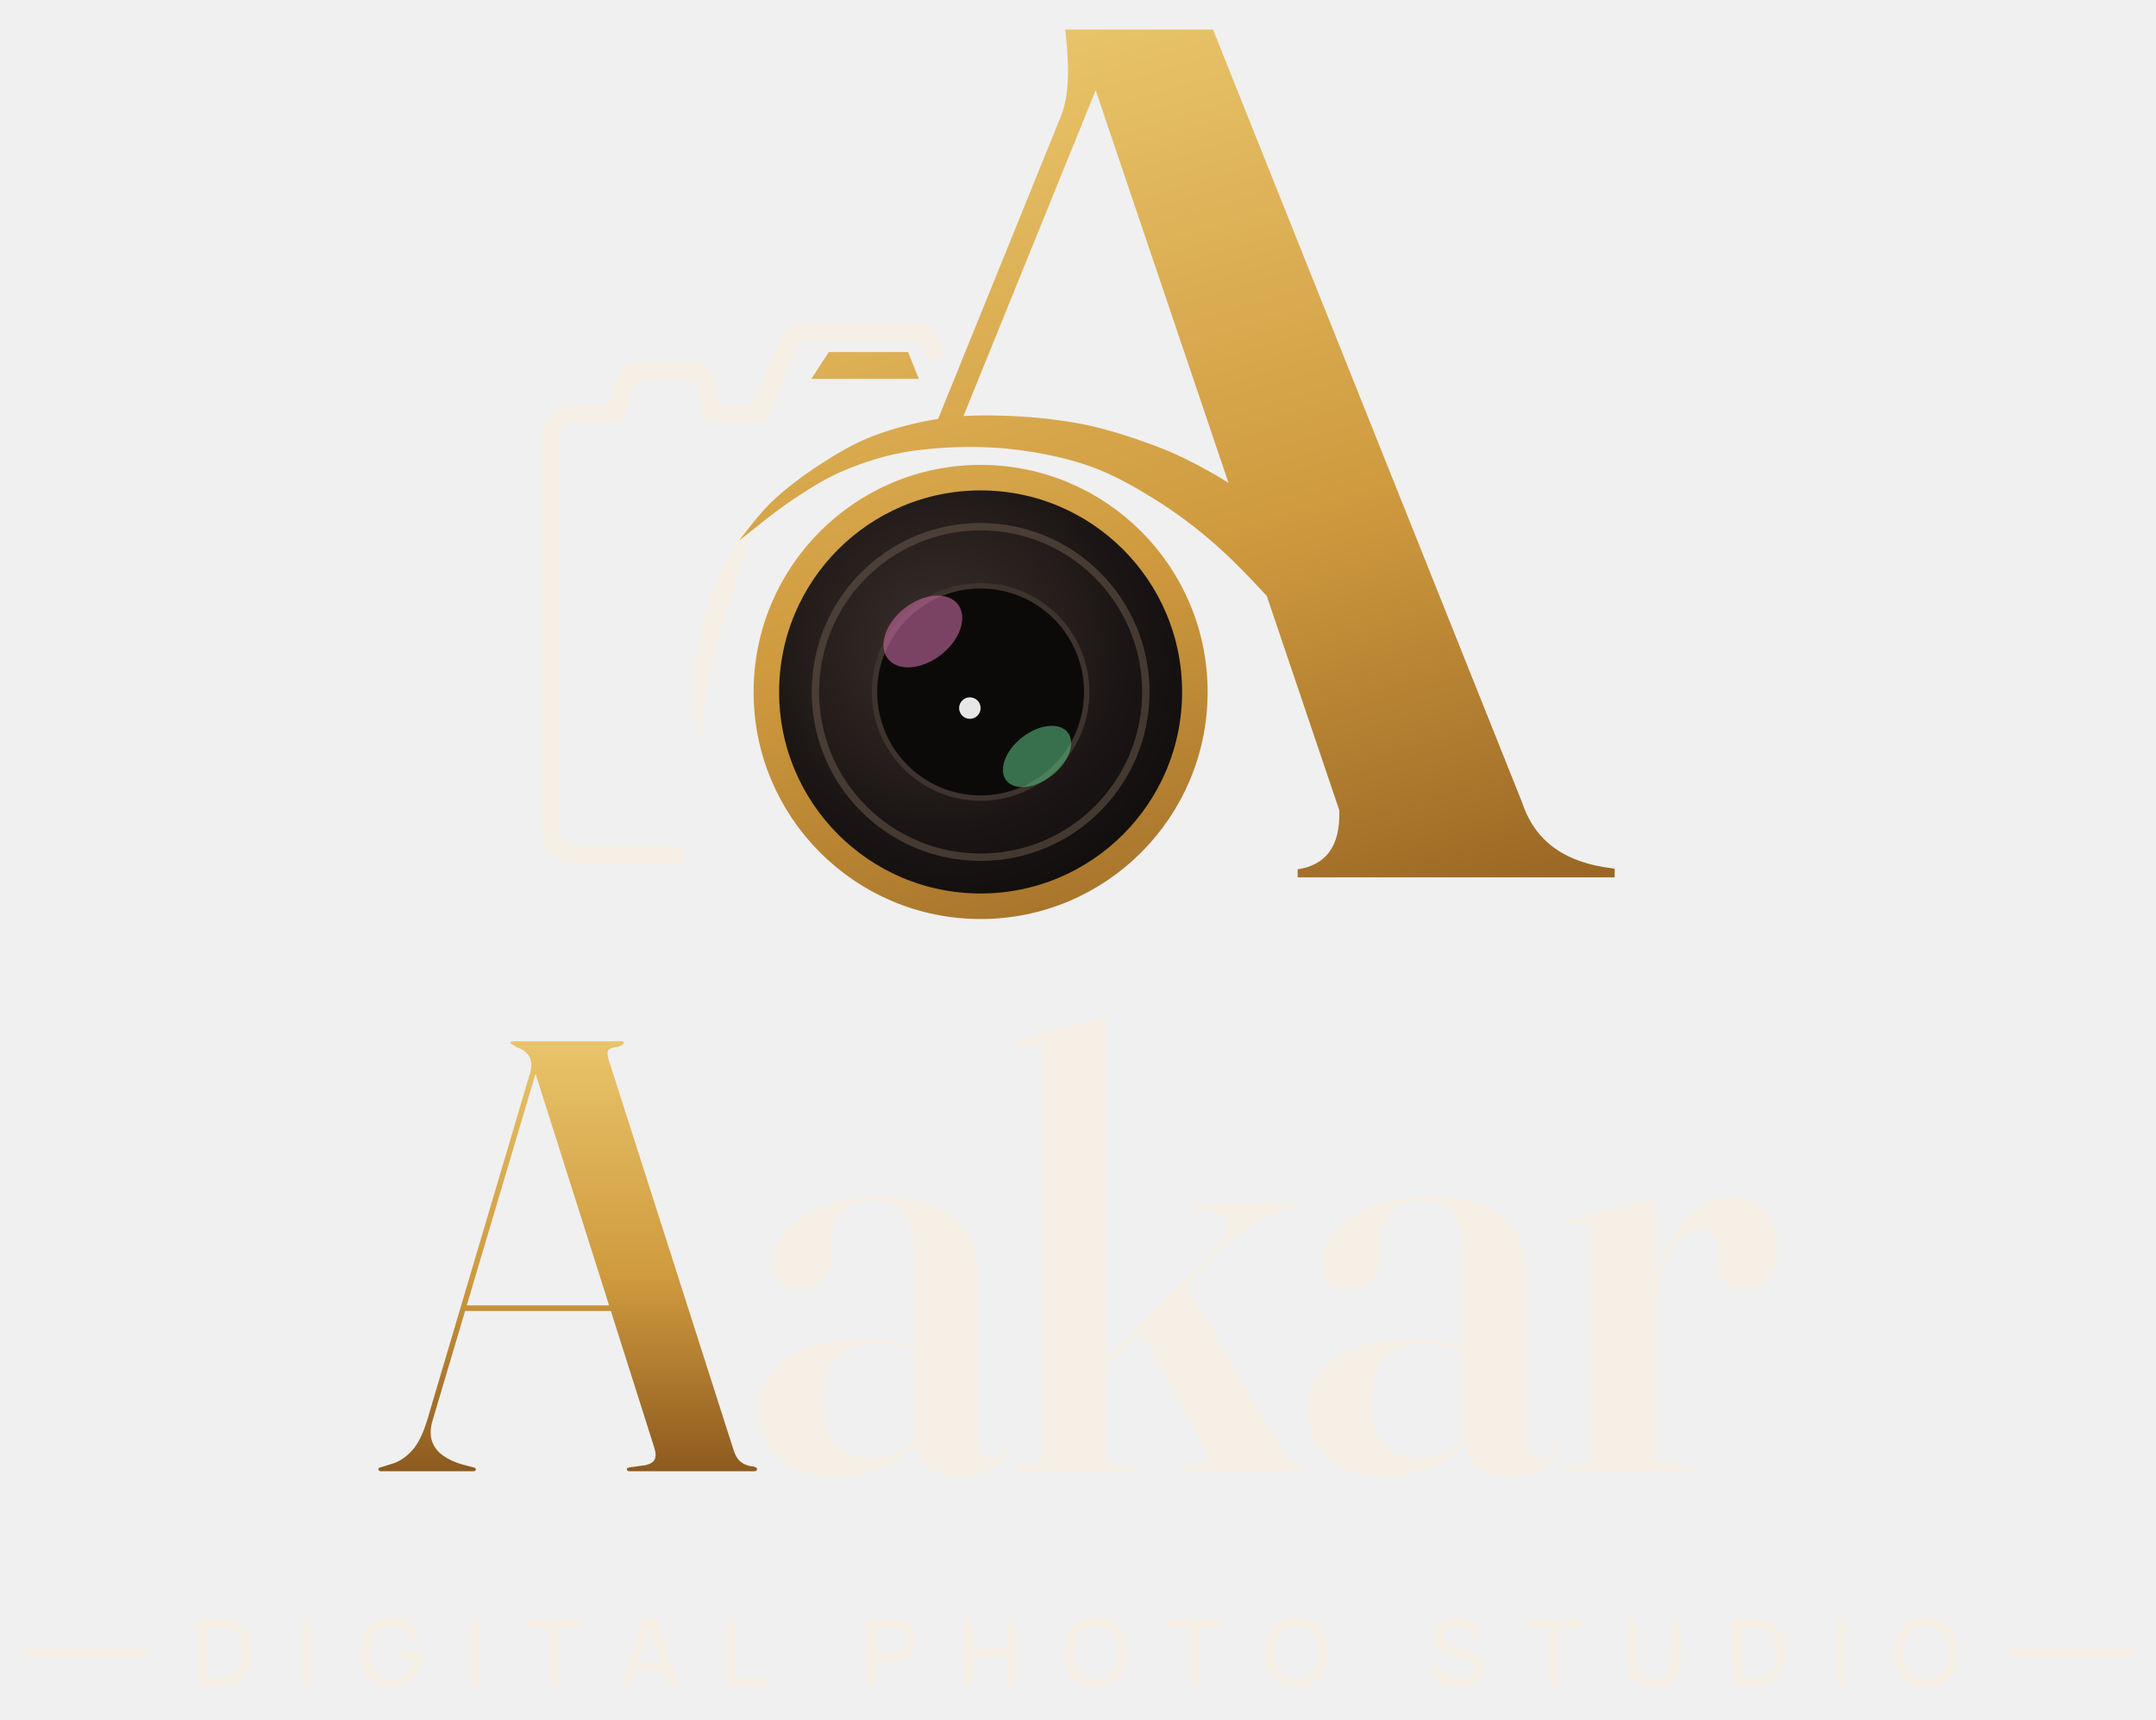
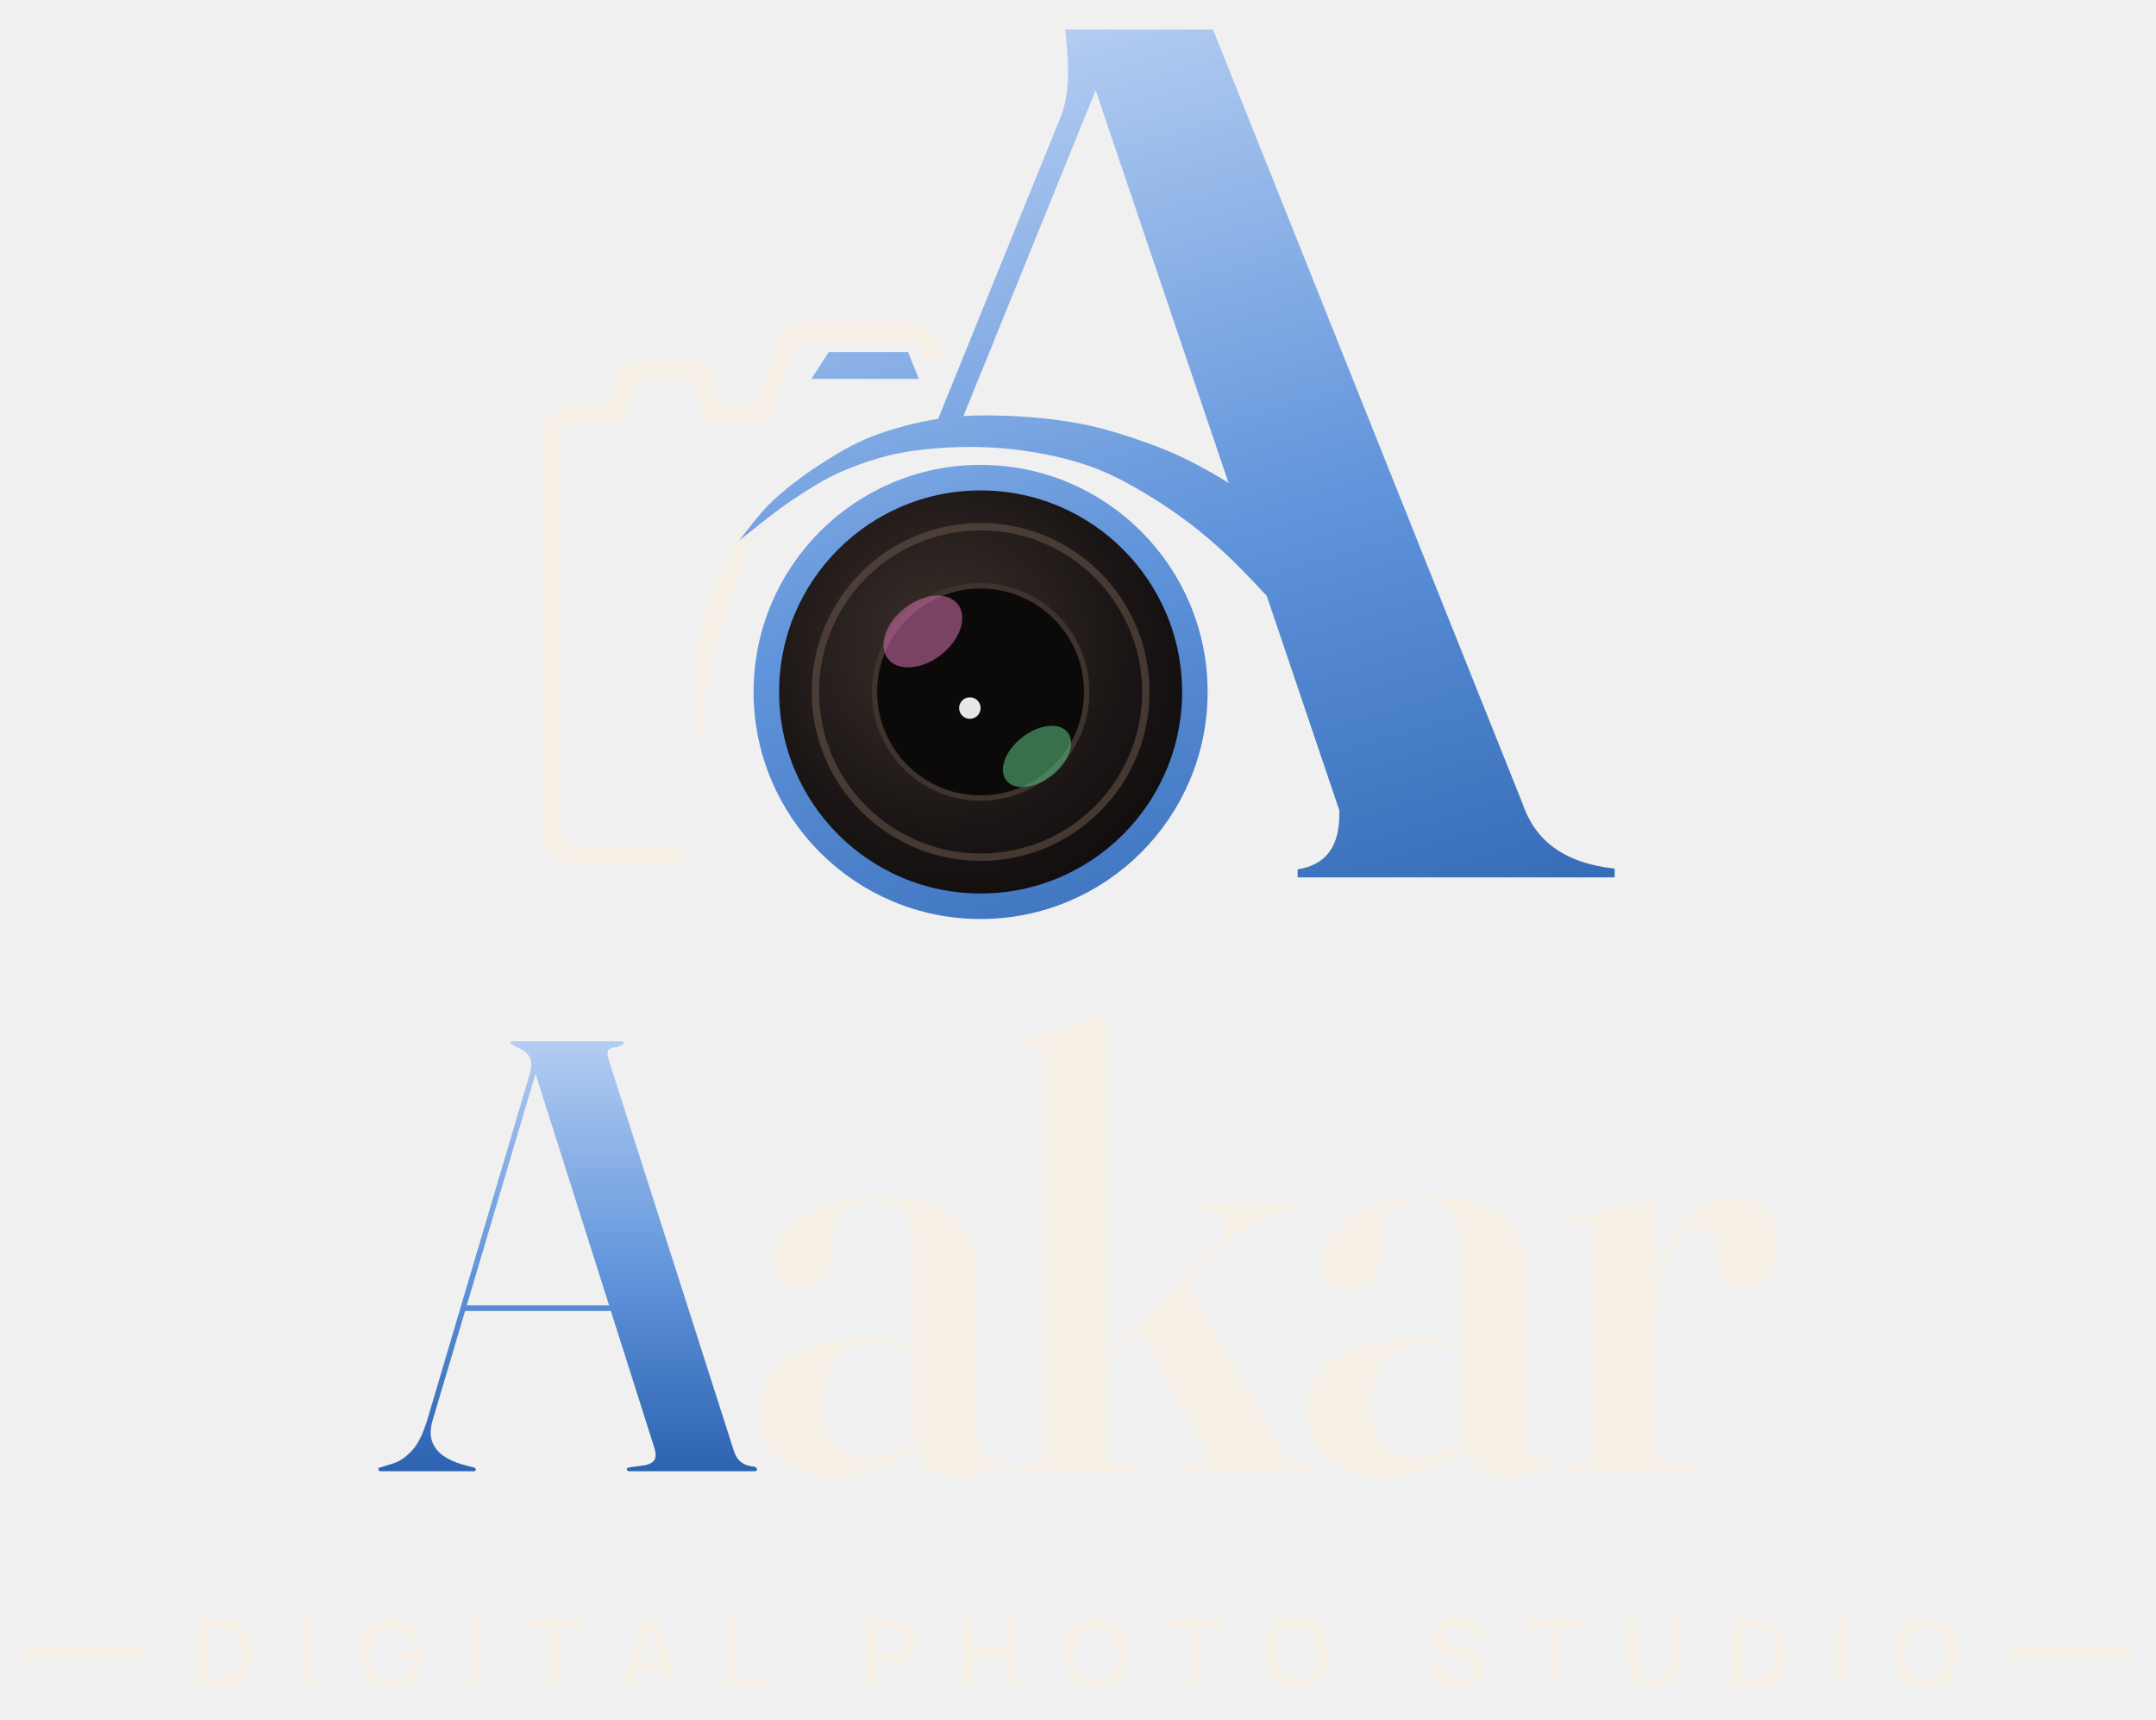
<svg xmlns="http://www.w3.org/2000/svg" width="321" height="256" role="img" viewBox="-74 11 321 256">
  <defs>
    <linearGradient id="gold" x1="86" x2="132" y1="14" y2="168" gradientUnits="userSpaceOnUse">
-       <stop offset="0" stop-color="#e9c46a" />
-       <stop offset=".5" stop-color="#cf9a3e" />
-       <stop offset="1" stop-color="#8c5a1e" />
+       <stop offset="0" stop-color="#b4cdf2" />
+       <stop offset=".5" stop-color="#5f93da" />
+       <stop offset="1" stop-color="#2c62b0" />
    </linearGradient>
    <linearGradient id="gold-text" x1="0" x2="0" y1="0" y2="1">
-       <stop offset="0" stop-color="#e9c46a" />
-       <stop offset=".55" stop-color="#cf9a3e" />
-       <stop offset="1" stop-color="#8c5a1e" />
+       <stop offset="0" stop-color="#b4cdf2" />
+       <stop offset=".55" stop-color="#5f93da" />
+       <stop offset="1" stop-color="#2c62b0" />
    </linearGradient>
    <radialGradient id="glass" cx=".4" cy=".38" r=".75">
      <stop offset="0" stop-color="#3b302b" />
      <stop offset=".6" stop-color="#1b1615" />
      <stop offset="1" stop-color="#0d0b0a" />
    </radialGradient>
  </defs>
  <g id="camera" class="camera">
    <path fill="none" stroke="#f6efe6" stroke-linecap="round" stroke-linejoin="round" stroke-width="2.75" d="M26.6 138.3h-14q-4.6 0-4.6-4.6V77.1q0-4.6 4.6-4.6h5l1.7-4.9q.4-1.3 1.8-1.3h8.2q1.4 0 1.7 1.3l.9 4.9h7.3l4.3-10.6q.7-1.6 2.5-1.6h15.2q3.1 0 3.7 3" class="camera-body" />
    <path fill="#f6efe6" d="M37.54 88.96c-.14.2-.57.79-.84 1.19q-.41.6-.79 1.22l-.76 1.25-.71 1.27q-.34.64-.66 1.3a53 53 0 0 0-1.2 2.65l-.53 1.36q-.25.68-.48 1.37t-.43 1.39a37 37 0 0 0-.73 2.82q-.16.7-.29 1.43a33 33 0 0 0-.44 2.88 70 70 0 0 0-.23 2.9q-.04.72-.05 1.45a71 71 0 0 0 .07 2.91q.03.73.1 1.46.06.72.16 1.44.08.73.2 1.44l.25 1.44.15-.03.14-1.49.08-1.46.11-1.44.15-1.43.2-1.42q.1-.7.23-1.39l.26-1.39.3-1.36.32-1.35.35-1.34.37-1.32.38-1.31.4-1.3.4-1.29.41-1.29.41-1.29.41-1.29.42-1.31.41-1.31.4-1.34.4-1.36.37-1.4c.12-.48.26-.94.33-1.47s.06-1.42.08-1.7Z" class="camera-barrel" />
    <path fill="url(#gold)" d="m46.8 67.4 2.6-4h11.8l1.6 4Z" class="camera-flash" />
  </g>
  <g id="lens" class="lens">
    <circle id="lens-glass" cx="72" cy="114" r="30.3" fill="url(#glass)" class="lens-glass" />
    <circle cx="72" cy="114" r="24.6" fill="none" stroke="#6a574b" stroke-opacity=".55" stroke-width="1.1" />
    <circle cx="72" cy="114" r="15.8" fill="#0c0a09" stroke="#3e332d" stroke-width=".8" />
    <ellipse cx="63.4" cy="105" fill="#c46a9e" fill-opacity=".6" rx="6.6" ry="4.4" transform="rotate(-38 63.4 105)" />
    <ellipse cx="80.4" cy="123.6" fill="#55b27a" fill-opacity=".6" rx="5.8" ry="3.6" transform="rotate(-38 80.4 123.6)" />
    <circle cx="70.4" cy="116.4" r="1.6" fill="#fff" fill-opacity=".9" />
    <circle id="lens-rim" cx="72" cy="114" r="31.9" fill="none" stroke="url(#gold)" stroke-width="3.8" class="lens-rim" />
  </g>
  <g id="a-letter" fill="url(#gold)" class="a-letter">
    <path d="M84.6 15.4h22l46 115c1.8 5.4 5.8 9 13.8 9.9v1.3h-47.2v-1.2c4-.6 6.4-3.2 6.2-8.8L89.13 24.44 68.2 76h-3.6L84 28.2c1.6-4 .9-9.8.6-12.8" class="a-strokes" />
    <path d="M36 91.5c.83-.98 3-4.02 5-5.9s4.5-3.78 7-5.4 5-3.15 8-4.3 6.67-2.1 10-2.6 6.5-.53 10-.4 7.5.52 11 1.2 7 1.82 10 2.9 5.5 2.23 8 3.6 4.83 2.7 7 4.6 5 5.67 6 6.8l2 8-3.6 1.6c-1.4-1.43-5.5-6-8.4-8.6a68 68 0 0 0-9-7c-3.33-2.12-7-4.32-11-5.7s-8.67-2.23-13-2.6a62 62 0 0 0-13 .4c-3.83.53-7 1.58-10 2.8s-5.33 2.73-8 4.5-6.67 5.08-8 6.1" class="a-swash" />
  </g>
  <g id="wordmark" class="wordmark">
    <path fill="url(#gold-text)" d="M12.34-24.69h23.59l.14.83H12.11ZM14.13-.27q0 .09-.07.18t-.25.09H-.05q-.13 0-.22-.09-.1-.09-.1-.18 0-.19.14-.26.14-.06.23-.06l1.92-.6q1.37-.46 2.7-1.87Q5.94-4.48 6.9-7.63l15.27-51.52q.46-1.56-.04-2.52-.51-.96-1.92-1.46-.46-.32-.69-.41t-.23-.19q0-.18.09-.22t.32-.05h16.09q.19 0 .28.05.09.04.09.22 0 .1-.21.23-.2.14-.66.32-1.23.14-1.46.55t.14 1.56l18.6 58.1q.37 1.1 1.1 1.64.73.55 1.87.64l.35.16q.11.07.11.26 0 .09-.09.18t-.28.09H36.98q-.18 0-.27-.09t-.09-.18q0-.19.13-.23.14-.05.37-.09l2.33-.32q1.05-.28 1.33-.87.27-.6-.05-1.65L22.81-59.84l1.01-2.01L7.68-7.5q-.5 1.74-.07 3.02.44 1.28 1.62 2.13t2.88 1.34l1.6.42q.23.04.32.11.1.07.1.21" class="wordmark-A" transform="translate(-17.29 230)" />
    <path fill="#f6efe6" d="M62.49 225.75v-.37l-.45.41v-28.48q0-3.7-1.49-5.64t-4.37-1.94q-3.2 0-4.73 1.55t-1.53 3.38v3.43q0 2.06-1.42 3.45-1.41 1.4-3.65 1.4-1.6 0-2.65-1.01-1.06-1-1.06-3.02 0-2.37 1.86-4.61 1.85-2.24 5.46-3.71t8.87-1.46q7.17 0 10.72 3.09 3.54 3.08 3.54 8.66v24q0 1.74.59 2.49.6.76 1.47.76.82 0 1.46-.51.64-.5.78-1.6.04-.18.11-.23.07-.04.12-.04.13 0 .18.04.04.05.04.23 0 .78-.73 1.9t-2.33 1.99-4.25.87q-3.38 0-4.96-1.4-1.58-1.39-1.58-3.63m-23.59-4.57q0-4.85 4-7.84t12.46-3q3.02 0 4.98.57 1.97.58 3.62 1.44l-.32.32q-1.65-.77-3.43-1.23t-3.98-.46q-3.75 0-5.76 2.33t-2.01 6.45q0 3.98 1.92 6.15t4.98 2.17q2.1 0 4.16-.96t3.43-2.74l.46.27q-2.01 2.97-5.51 4.57t-7.52 1.6q-5.12 0-8.3-2.69-3.18-2.7-3.18-6.95M77.22 230q-.09 0-.2-.09t-.12-.18q0-.14.14-.26t.46-.16l2.65-.36q.59-.14.85-.48.25-.34.25-.85v-60.48q0-.27-.12-.41t-.43-.14h-3.29q-.19 0-.28-.09t-.09-.23.12-.2q.11-.07.25-.12l12.07-3.38q.36-.09.52-.11t.3-.03q.23 0 .34.14t.12.37v64.64q0 .55.27.89t.82.48l2.7.41q.46.09.46.37 0 .27-.37.27Zm11.98-15.22 17.83-18.06q1.97-1.97 1.51-3.61-.46-1.65-2.88-2.1l-1.78-.28q-.28-.09-.37-.16t-.09-.2.11-.21q.12-.07.3-.07h15.36q.23 0 .34.07t.12.21q0 .13-.14.22-.14.1-.46.14-3.11.6-5.94 2.13t-5.39 4.13l-18.06 18.34Zm13.21-12.94 14.45 24.91q.73 1.28 1.53 1.81t2.08.8q.32.14.41.21t.09.2q0 .09-.09.16t-.27.07h-18.52q-.13 0-.25-.07t-.11-.2.13-.23q.14-.09.37-.14l2.06-.27q1.09-.19 1.39-.8t-.25-1.63l-9.78-17.83Zm41.8 23.91v-.37l-.46.41v-28.48q0-3.7-1.49-5.64-1.48-1.94-4.36-1.94-3.2 0-4.73 1.55t-1.53 3.38v3.43q0 2.06-1.42 3.45t-3.66 1.4q-1.6 0-2.65-1.01-1.05-1-1.05-3.02 0-2.37 1.85-4.61t5.46-3.71 8.87-1.46q7.18 0 10.72 3.09t3.54 8.66v24q0 1.74.6 2.49.59.76 1.46.76.82 0 1.46-.51.64-.5.78-1.6.05-.18.12-.23.06-.04.11-.04.14 0 .18.04.05.05.05.23 0 .78-.73 1.9t-2.33 1.99-4.26.87q-3.38 0-4.96-1.4-1.57-1.39-1.57-3.63m-23.59-4.57q0-4.85 4-7.84t12.46-3q3.01 0 4.98.57 1.96.58 3.61 1.44l-.32.32q-1.65-.77-3.43-1.23t-3.98-.46q-3.74 0-5.76 2.33t-2.01 6.45q0 3.98 1.92 6.15t4.99 2.17q2.1 0 4.16-.96 2.05-.96 3.42-2.74l.46.27q-2.01 2.97-5.51 4.57t-7.52 1.6q-5.12 0-8.29-2.69-3.18-2.7-3.18-6.95m51.39-13.53q0-6.13 1.74-10.22t4.43-6.17 5.58-2.08q3.34 0 5.12 2.03 1.78 2.04 1.78 5.69 0 3.02-1.39 4.51t-3.5 1.48q-1.96 0-2.97-1.12-1-1.12-1.1-3.31l-.04-1.37q0-1.51-.6-2.27-.59-.75-2.05-.75-1.6 0-3.09 1.53t-2.44 4.59q-.96 3.07-.96 7.68Zm.51-17.56v37.26q0 .5.29.87.3.36.85.5l4.52.69q.28.04.35.11t.07.21q0 .09-.1.18-.09.09-.32.09h-19.06q-.18 0-.32-.11t-.14-.21.16-.21.44-.16l2.65-.36q.59-.14.85-.46.25-.32.25-.73v-33.87q0-.28-.12-.46t-.43-.18h-3.38q-.1 0-.21-.1-.11-.09-.11-.18 0-.14.11-.23t.3-.13l12.07-2.93q.32-.09.5-.11t.32-.03q.27 0 .36.16.1.16.1.39" class="wordmark-akar" />
  </g>
  <g id="rules" stroke="#f6efe6" stroke-linecap="round" stroke-width="1.3" class="rules">
    <path d="M-70 257h17.5" />
    <path d="M225.5 257H243" />
  </g>
  <path id="label" fill="#f6efe6" d="M.97 0v-10h3.11l.53.01q.38 0 .72.05 1.17.16 1.97.85.79.69 1.2 1.75.4 1.07.4 2.34 0 1.28-.4 2.34Q8.09-1.59 7.3-.9q-.8.68-1.97.84-.34.05-.72.05L4.08 0Zm1.41-1.3h1.7l.58-.01q.33-.02.57-.07.78-.14 1.27-.67.49-.52.72-1.29.23-.78.23-1.66 0-.9-.23-1.68T6.5-7.97t-1.27-.65q-.24-.05-.57-.07l-.58-.01h-1.7ZM16.44 0v-10h1.37V0Zm13.31.21q-1.02 0-1.87-.36-.84-.35-1.46-1.02-.62-.68-.96-1.64-.34-.97-.34-2.19 0-1.6.58-2.77t1.63-1.8q1.04-.63 2.42-.63 1.73 0 2.77.8 1.05.81 1.43 2.22l-1.38.26q-.31-.9-1-1.44-.7-.54-1.75-.54-1.08-.01-1.8.48t-1.08 1.37T26.57-5t.36 2.04 1.08 1.37 1.81.5q.91.01 1.54-.34t.99-1.01.45-1.63h-2.01v-1.1h3.46q.02.13.02.33l.01.26q0 1.38-.52 2.46-.53 1.09-1.54 1.71-1.02.62-2.47.62M41.59 0v-10h1.37V0Zm11.77 0v-8.71H50V-10h8.08v1.29h-3.36V0Zm10.65 0 3.29-10h1.94l3.29 10h-1.42l-3.05-9.19h.38L65.42 0Zm1.65-2.29v-1.28h5.22v1.28ZM79.7 0v-10h1.37v8.71h4.57V0Zm20.78 0v-10h4l.36.01q.21.01.4.05.83.12 1.38.56.56.44.84 1.1t.27 1.46q0 .81-.28 1.47t-.83 1.1q-.56.43-1.38.56-.19.03-.41.04l-.35.02h-2.63V0Zm1.37-4.92h2.59l.3-.02q.17-.01.32-.05.46-.11.74-.39t.41-.67q.13-.38.13-.77 0-.38-.13-.76-.13-.39-.41-.67t-.74-.4q-.15-.03-.32-.04l-.3-.02h-2.59ZM114.91 0v-10h1.37v4.35h5.1V-10h1.37V0h-1.37v-4.36h-5.1V0Zm19.72.21q-1.5 0-2.55-.66t-1.6-1.83q-.56-1.18-.56-2.72t.56-2.72 1.6-1.83 2.55-.66 2.54.66q1.05.66 1.61 1.83.55 1.18.55 2.72t-.55 2.72-1.61 1.83q-1.04.66-2.54.66m0-1.3q1.08.01 1.8-.49.72-.49 1.09-1.37.36-.88.36-2.05t-.36-2.04-1.09-1.37-1.8-.5-1.81.48-1.08 1.38q-.36.88-.36 2.05-.01 1.17.35 2.04t1.09 1.37q.72.49 1.81.5M148.75 0v-8.71h-3.36V-10h8.08v1.29h-3.36V0Zm15.77.21q-1.5 0-2.55-.66t-1.6-1.83-.55-2.72.55-2.72 1.6-1.83 2.55-.66 2.55.66 1.6 1.83.55 2.72-.55 2.72q-.56 1.17-1.6 1.83-1.05.66-2.55.66m0-1.3q1.08.01 1.8-.49.73-.49 1.09-1.37t.36-2.05-.36-2.04-1.09-1.37-1.8-.5q-1.09-.01-1.8.48-.72.49-1.08 1.38T161.27-5t.35 2.04 1.09 1.37q.72.49 1.81.5m24.04 1.3q-1.08 0-1.94-.37t-1.41-1.05-.72-1.62l1.41-.22q.24.93.98 1.45t1.74.52q.64 0 1.16-.2.53-.2.84-.57t.31-.89q0-.3-.1-.52t-.28-.38-.42-.28-.51-.2l-2.56-.76q-.39-.11-.78-.29-.38-.18-.7-.47t-.51-.71-.2-1.01q0-.91.47-1.55.47-.63 1.27-.96.81-.33 1.81-.33 1.02.01 1.82.36.79.35 1.32 1t.72 1.56l-1.45.26q-.11-.58-.46-1-.34-.42-.85-.65t-1.12-.24q-.57-.01-1.05.18-.47.2-.75.53-.28.34-.28.78 0 .43.25.7t.62.42.73.25l1.86.54q.34.09.78.25t.85.45.67.78q.27.47.27 1.2 0 .75-.3 1.31t-.82.95-1.22.58q-.68.2-1.45.2M202.13 0v-8.71h-3.36V-10h8.09v1.29h-3.37V0Zm15.59.21q-1.17 0-2.06-.48t-1.4-1.35-.51-2.05v-6.32l1.38-.01v6.25q0 .66.23 1.16.23.51.6.84.38.33.83.5.46.17.93.17t.94-.17.83-.5.6-.84q.22-.5.22-1.16V-10h1.38v6.33q0 1.18-.5 2.05-.51.86-1.4 1.35-.9.48-2.07.48m11.7-.21v-10h3.11l.53.01q.37 0 .72.05 1.17.16 1.96.85.8.69 1.2 1.75.41 1.07.41 2.34 0 1.28-.41 2.34-.4 1.07-1.2 1.76t-1.96.84q-.34.05-.72.05l-.53.01Zm1.4-1.3h1.71l.58-.01q.32-.02.57-.07.78-.14 1.27-.67.49-.52.72-1.29.23-.78.23-1.66 0-.9-.23-1.68t-.73-1.29q-.48-.52-1.26-.65-.25-.05-.58-.07l-.57-.01h-1.71ZM244.89 0v-10h1.37V0Zm13.38.21q-1.49 0-2.54-.66-1.06-.66-1.61-1.83-.55-1.18-.55-2.72t.55-2.72 1.61-1.83 2.54-.66q1.5 0 2.55.66t1.6 1.83.55 2.72-.55 2.72-1.6 1.83-2.55.66m0-1.3q1.08.01 1.81-.49.72-.49 1.08-1.37t.37-2.05-.37-2.04q-.36-.88-1.08-1.37t-1.81-.5-1.8.48q-.72.49-1.08 1.38T255.02-5t.35 2.04q.37.88 1.09 1.37t1.81.5" class="label" transform="translate(-45.47 262)" />
</svg>
